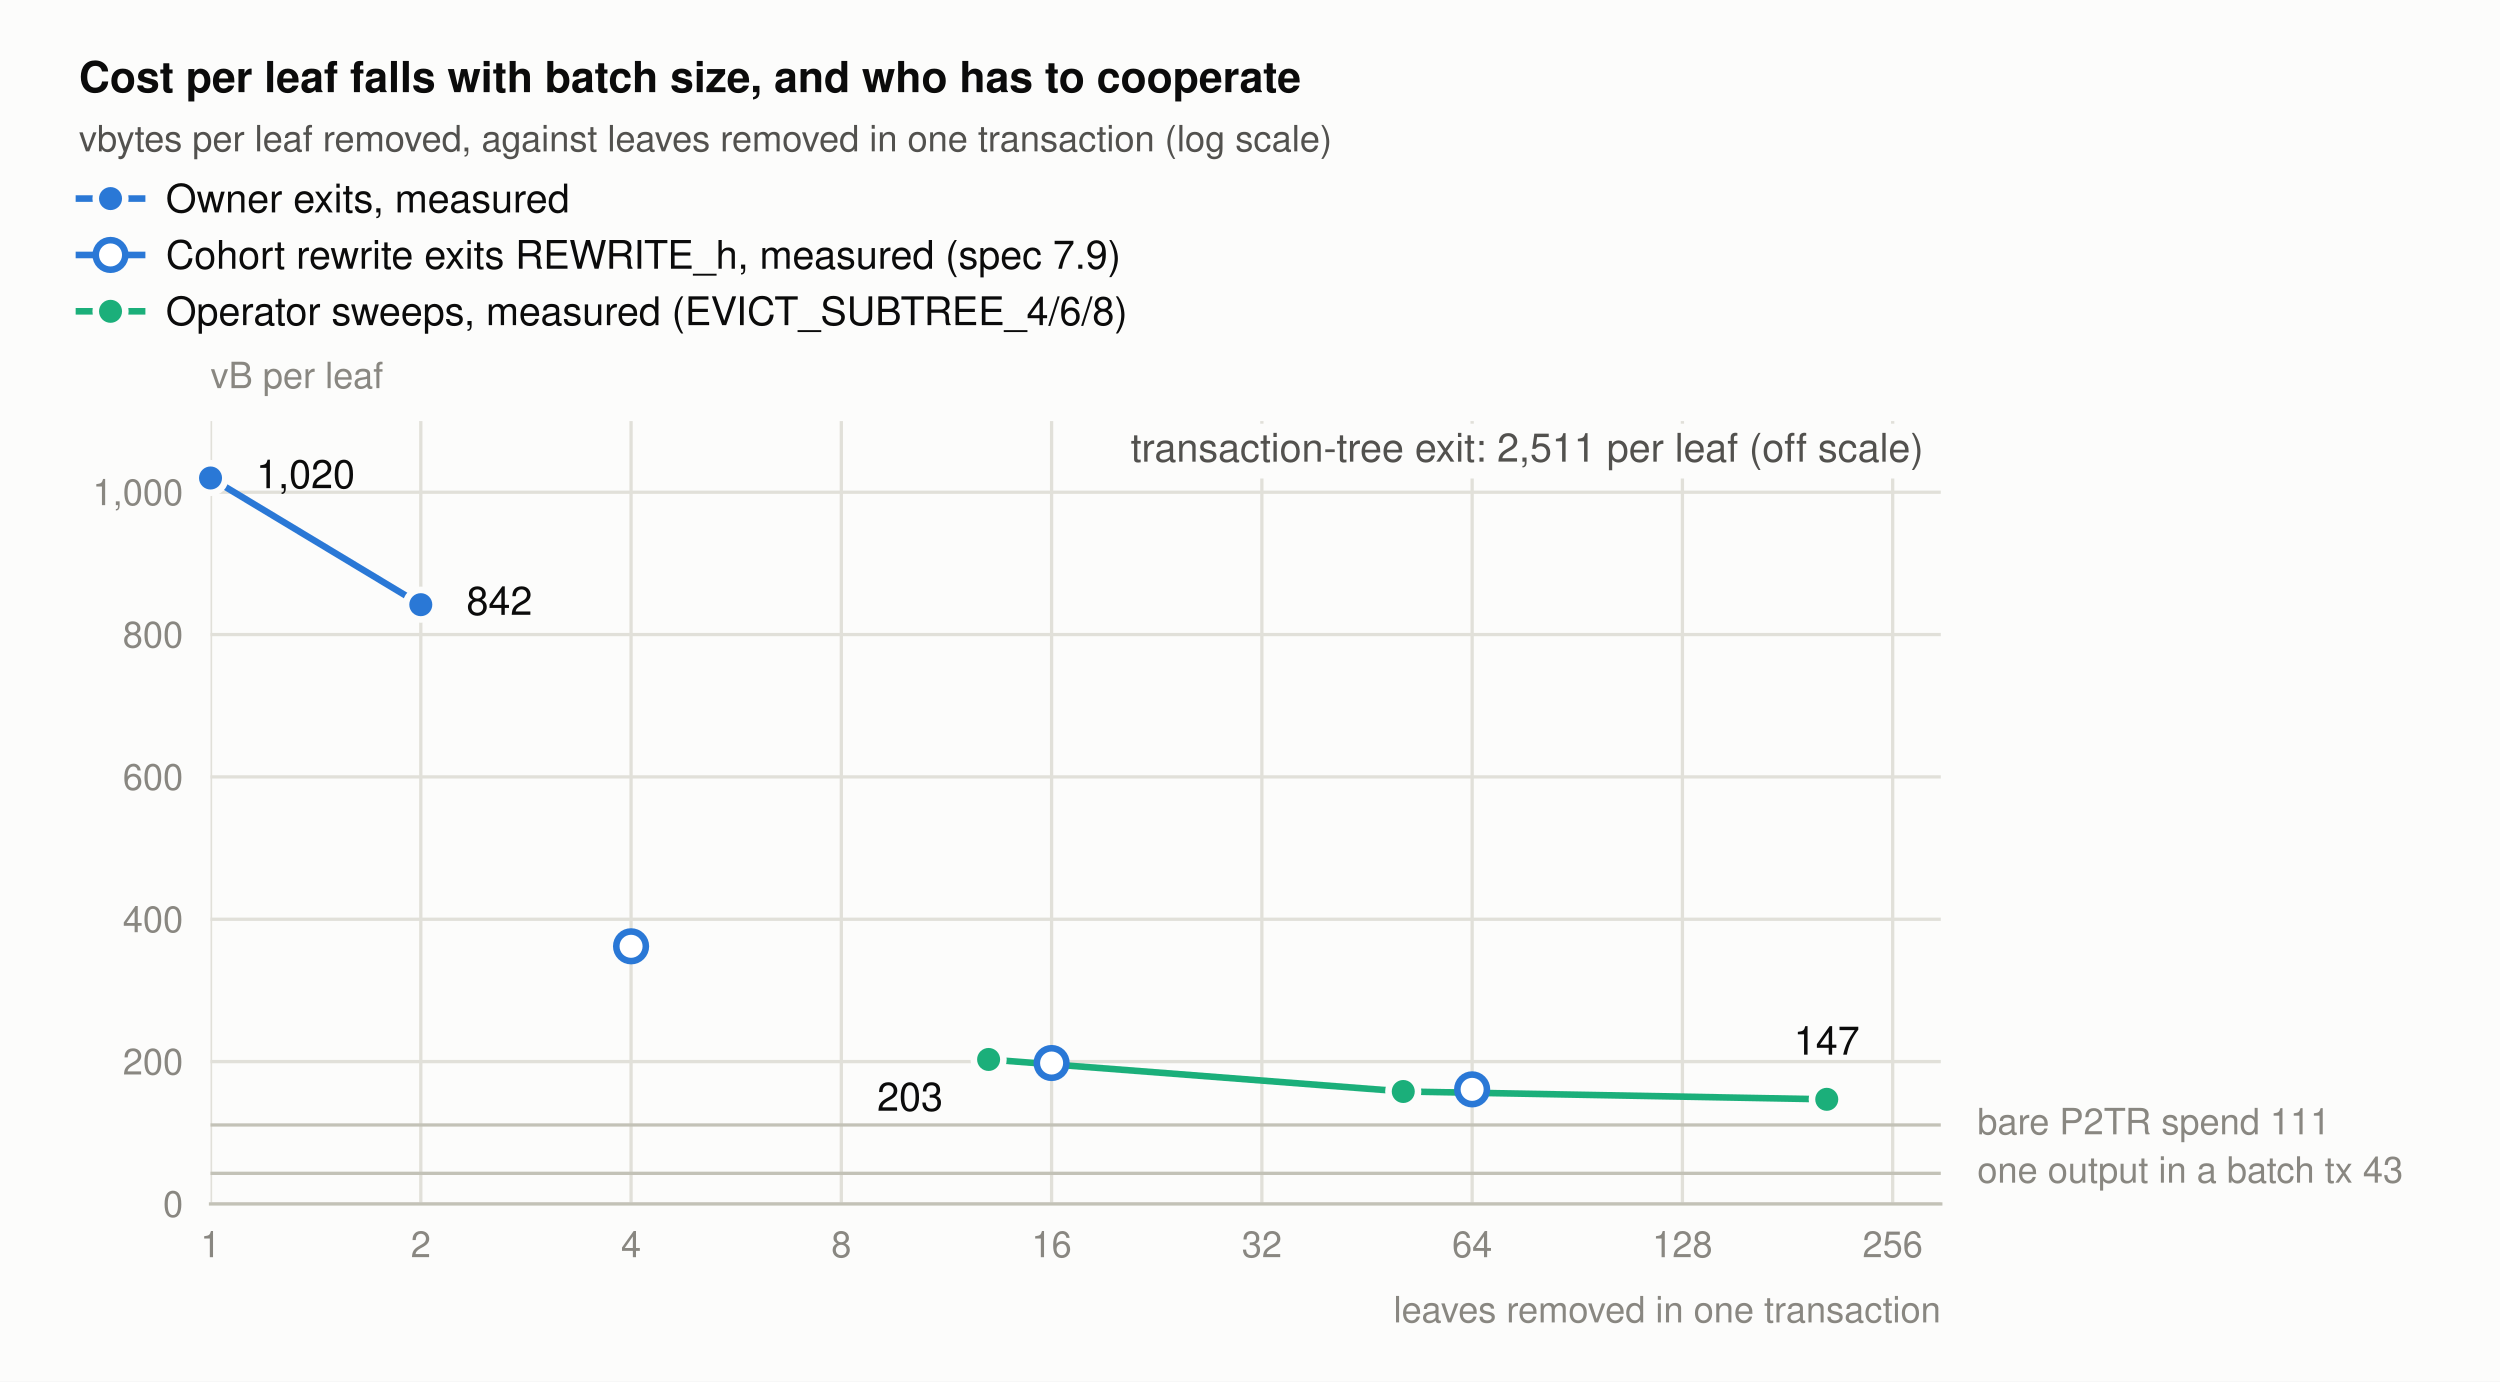
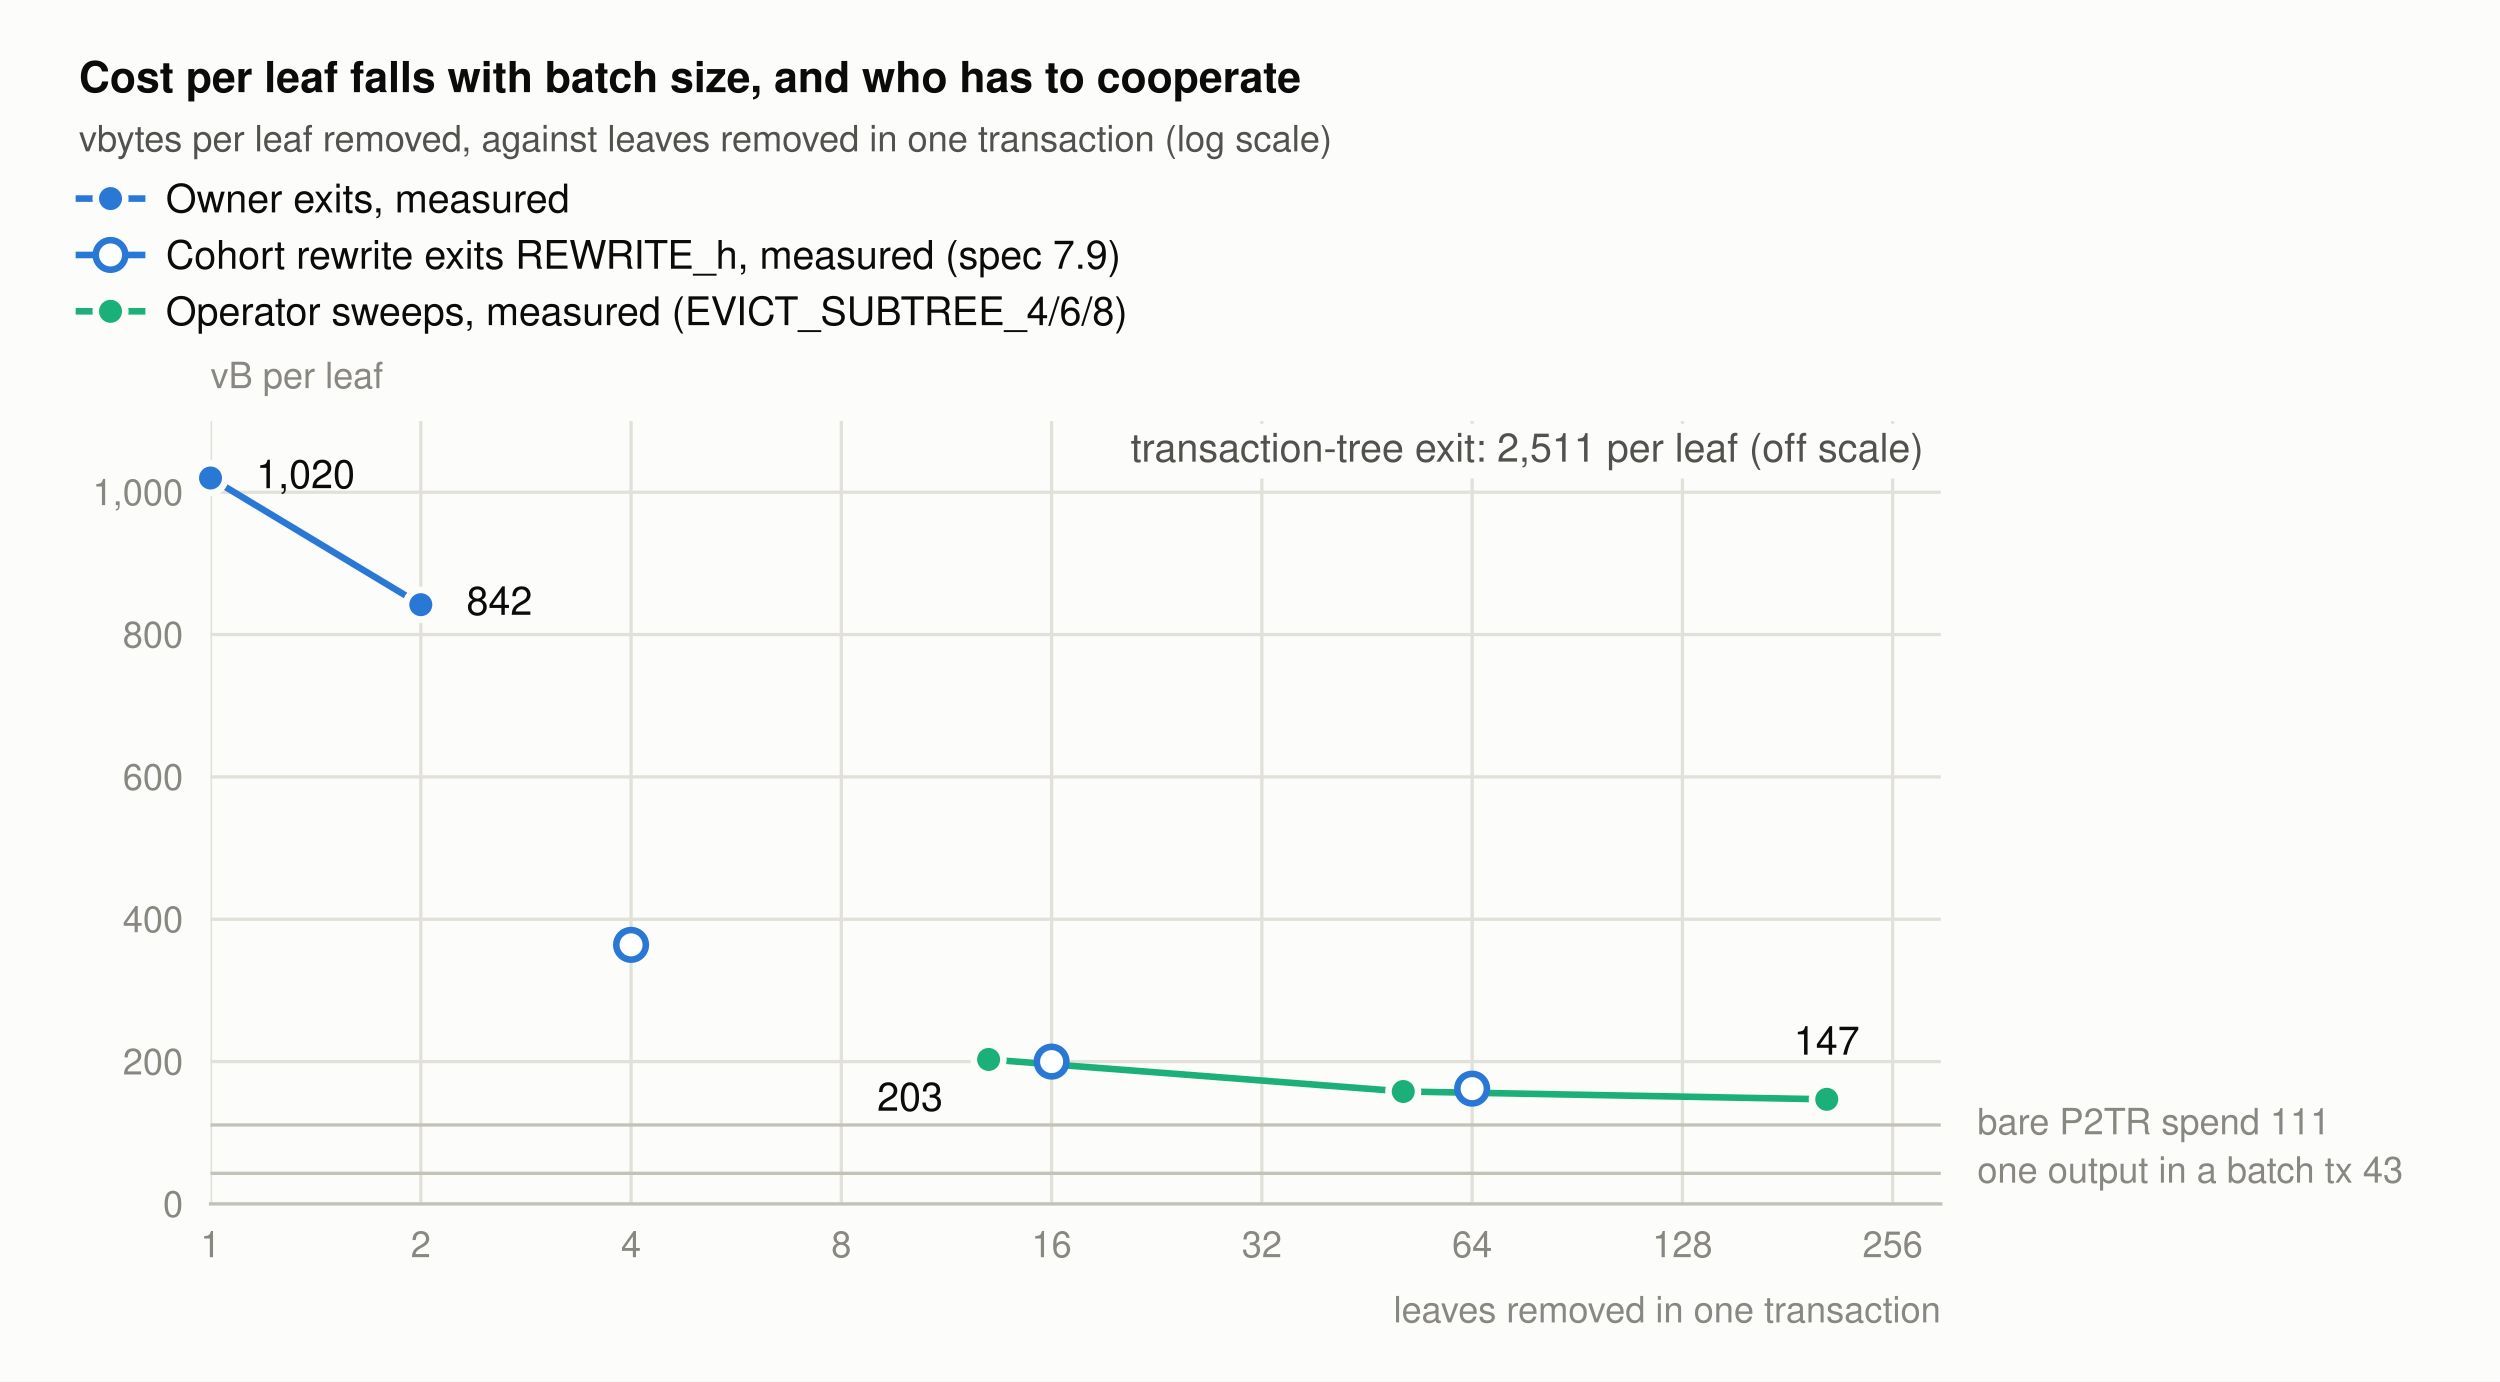
<svg xmlns="http://www.w3.org/2000/svg" xmlns:xlink="http://www.w3.org/1999/xlink" width="547.2pt" height="302.4pt" viewBox="0 0 547.2 302.4" version="1.1">
  <defs>
    <style type="text/css">*{stroke-linejoin: round; stroke-linecap: butt}</style>
  </defs>
  <g id="figure_1">
    <g id="patch_1">
      <path d="M 0 302.4  L 547.2 302.4  L 547.2 0  L 0 0  z " style="fill: #fcfcfb" />
    </g>
    <g id="axes_1">
      <g id="patch_2">
        <path d="M 46.08 263.52  L 424.8 263.52  L 424.8 92.16  L 46.08 92.16  z " style="fill: #fcfcfb" />
      </g>
      <g id="matplotlib.axis_1">
        <g id="xtick_1">
          <g id="line2d_1">
            <path d="M 46.08 263.52  L 46.08 92.16  " clip-path="url(#pd9cad47e11)" style="fill: none; stroke: #e1e0d9; stroke-width: 0.72; stroke-linecap: square" />
          </g>
          <g id="line2d_2" />
          <g id="text_1">
            <text style="font-size: 7.92px; font-family: 'Helvetica Neue', 'Helvetica', 'Arial', 'DejaVu Sans', sans-serif; text-anchor: middle; fill: #898781" x="46.08" y="275.175" transform="rotate(-0 46.08 275.1754)">1</text>
          </g>
        </g>
        <g id="xtick_2">
          <g id="line2d_3">
            <path d="M 92.104 263.52  L 92.104 92.16  " clip-path="url(#pd9cad47e11)" style="fill: none; stroke: #e1e0d9; stroke-width: 0.72; stroke-linecap: square" />
          </g>
          <g id="line2d_4" />
          <g id="text_2">
            <text style="font-size: 7.92px; font-family: 'Helvetica Neue', 'Helvetica', 'Arial', 'DejaVu Sans', sans-serif; text-anchor: middle; fill: #898781" x="92.104" y="275.175" transform="rotate(-0 92.10362 275.1754)">2</text>
          </g>
        </g>
        <g id="xtick_3">
          <g id="line2d_5">
            <path d="M 138.127 263.52  L 138.127 92.16  " clip-path="url(#pd9cad47e11)" style="fill: none; stroke: #e1e0d9; stroke-width: 0.72; stroke-linecap: square" />
          </g>
          <g id="line2d_6" />
          <g id="text_3">
            <text style="font-size: 7.92px; font-family: 'Helvetica Neue', 'Helvetica', 'Arial', 'DejaVu Sans', sans-serif; text-anchor: middle; fill: #898781" x="138.127" y="275.175" transform="rotate(-0 138.1272 275.1754)">4</text>
          </g>
        </g>
        <g id="xtick_4">
          <g id="line2d_7">
            <path d="M 184.151 263.52  L 184.151 92.16  " clip-path="url(#pd9cad47e11)" style="fill: none; stroke: #e1e0d9; stroke-width: 0.72; stroke-linecap: square" />
          </g>
          <g id="line2d_8" />
          <g id="text_4">
            <text style="font-size: 7.92px; font-family: 'Helvetica Neue', 'Helvetica', 'Arial', 'DejaVu Sans', sans-serif; text-anchor: middle; fill: #898781" x="184.151" y="275.175" transform="rotate(-0 184.1509 275.1754)">8</text>
          </g>
        </g>
        <g id="xtick_5">
          <g id="line2d_9">
            <path d="M 230.174 263.52  L 230.174 92.16  " clip-path="url(#pd9cad47e11)" style="fill: none; stroke: #e1e0d9; stroke-width: 0.72; stroke-linecap: square" />
          </g>
          <g id="line2d_10" />
          <g id="text_5">
            <text style="font-size: 7.92px; font-family: 'Helvetica Neue', 'Helvetica', 'Arial', 'DejaVu Sans', sans-serif; text-anchor: middle; fill: #898781" x="230.174" y="275.175" transform="rotate(-0 230.1745 275.1754)">16</text>
          </g>
        </g>
        <g id="xtick_6">
          <g id="line2d_11">
            <path d="M 276.198 263.52  L 276.198 92.16  " clip-path="url(#pd9cad47e11)" style="fill: none; stroke: #e1e0d9; stroke-width: 0.72; stroke-linecap: square" />
          </g>
          <g id="line2d_12" />
          <g id="text_6">
            <text style="font-size: 7.92px; font-family: 'Helvetica Neue', 'Helvetica', 'Arial', 'DejaVu Sans', sans-serif; text-anchor: middle; fill: #898781" x="276.198" y="275.175" transform="rotate(-0 276.1981 275.1754)">32</text>
          </g>
        </g>
        <g id="xtick_7">
          <g id="line2d_13">
            <path d="M 322.222 263.52  L 322.222 92.16  " clip-path="url(#pd9cad47e11)" style="fill: none; stroke: #e1e0d9; stroke-width: 0.72; stroke-linecap: square" />
          </g>
          <g id="line2d_14" />
          <g id="text_7">
            <text style="font-size: 7.92px; font-family: 'Helvetica Neue', 'Helvetica', 'Arial', 'DejaVu Sans', sans-serif; text-anchor: middle; fill: #898781" x="322.222" y="275.175" transform="rotate(-0 322.2217 275.1754)">64</text>
          </g>
        </g>
        <g id="xtick_8">
          <g id="line2d_15">
            <path d="M 368.245 263.52  L 368.245 92.16  " clip-path="url(#pd9cad47e11)" style="fill: none; stroke: #e1e0d9; stroke-width: 0.72; stroke-linecap: square" />
          </g>
          <g id="line2d_16" />
          <g id="text_8">
            <text style="font-size: 7.92px; font-family: 'Helvetica Neue', 'Helvetica', 'Arial', 'DejaVu Sans', sans-serif; text-anchor: middle; fill: #898781" x="368.245" y="275.175" transform="rotate(-0 368.2453 275.1754)">128</text>
          </g>
        </g>
        <g id="xtick_9">
          <g id="line2d_17">
            <path d="M 414.269 263.52  L 414.269 92.16  " clip-path="url(#pd9cad47e11)" style="fill: none; stroke: #e1e0d9; stroke-width: 0.72; stroke-linecap: square" />
          </g>
          <g id="line2d_18" />
          <g id="text_9">
            <text style="font-size: 7.92px; font-family: 'Helvetica Neue', 'Helvetica', 'Arial', 'DejaVu Sans', sans-serif; text-anchor: middle; fill: #898781" x="414.269" y="275.175" transform="rotate(-0 414.2689 275.1754)">256</text>
          </g>
        </g>
      </g>
      <g id="matplotlib.axis_2">
        <g id="ytick_1">
          <g id="line2d_19">
            <path d="M 46.08 263.52  L 424.8 263.52  " clip-path="url(#pd9cad47e11)" style="fill: none; stroke: #e1e0d9; stroke-width: 0.72; stroke-linecap: square" />
          </g>
          <g id="line2d_20" />
          <g id="text_10">
            <text style="font-size: 7.92px; font-family: 'Helvetica Neue', 'Helvetica', 'Arial', 'DejaVu Sans', sans-serif; text-anchor: end; fill: #898781" x="40.08" y="266.348" transform="rotate(-0 40.08 266.3477)">0</text>
          </g>
        </g>
        <g id="ytick_2">
          <g id="line2d_21">
            <path d="M 46.08 232.364  L 424.8 232.364  " clip-path="url(#pd9cad47e11)" style="fill: none; stroke: #e1e0d9; stroke-width: 0.72; stroke-linecap: square" />
          </g>
          <g id="line2d_22" />
          <g id="text_11">
            <text style="font-size: 7.92px; font-family: 'Helvetica Neue', 'Helvetica', 'Arial', 'DejaVu Sans', sans-serif; text-anchor: end; fill: #898781" x="40.08" y="235.191" transform="rotate(-0 40.08 235.1913)">200</text>
          </g>
        </g>
        <g id="ytick_3">
          <g id="line2d_23">
            <path d="M 46.08 201.207  L 424.8 201.207  " clip-path="url(#pd9cad47e11)" style="fill: none; stroke: #e1e0d9; stroke-width: 0.72; stroke-linecap: square" />
          </g>
          <g id="line2d_24" />
          <g id="text_12">
            <text style="font-size: 7.92px; font-family: 'Helvetica Neue', 'Helvetica', 'Arial', 'DejaVu Sans', sans-serif; text-anchor: end; fill: #898781" x="40.08" y="204.035" transform="rotate(-0 40.08 204.035)">400</text>
          </g>
        </g>
        <g id="ytick_4">
          <g id="line2d_25">
            <path d="M 46.08 170.051  L 424.8 170.051  " clip-path="url(#pd9cad47e11)" style="fill: none; stroke: #e1e0d9; stroke-width: 0.72; stroke-linecap: square" />
          </g>
          <g id="line2d_26" />
          <g id="text_13">
            <text style="font-size: 7.92px; font-family: 'Helvetica Neue', 'Helvetica', 'Arial', 'DejaVu Sans', sans-serif; text-anchor: end; fill: #898781" x="40.08" y="172.879" transform="rotate(-0 40.08 172.8786)">600</text>
          </g>
        </g>
        <g id="ytick_5">
          <g id="line2d_27">
            <path d="M 46.08 138.895  L 424.8 138.895  " clip-path="url(#pd9cad47e11)" style="fill: none; stroke: #e1e0d9; stroke-width: 0.72; stroke-linecap: square" />
          </g>
          <g id="line2d_28" />
          <g id="text_14">
            <text style="font-size: 7.92px; font-family: 'Helvetica Neue', 'Helvetica', 'Arial', 'DejaVu Sans', sans-serif; text-anchor: end; fill: #898781" x="40.08" y="141.722" transform="rotate(-0 40.08 141.7222)">800</text>
          </g>
        </g>
        <g id="ytick_6">
          <g id="line2d_29">
            <path d="M 46.08 107.738  L 424.8 107.738  " clip-path="url(#pd9cad47e11)" style="fill: none; stroke: #e1e0d9; stroke-width: 0.72; stroke-linecap: square" />
          </g>
          <g id="line2d_30" />
          <g id="text_15">
            <text style="font-size: 7.92px; font-family: 'Helvetica Neue', 'Helvetica', 'Arial', 'DejaVu Sans', sans-serif; text-anchor: end; fill: #898781" x="40.08" y="110.566" transform="rotate(-0 40.08 110.5659)">1,000</text>
          </g>
        </g>
      </g>
      <g id="line2d_31">
        <path d="M 46.08 246.228  L 424.8 246.228  " clip-path="url(#pd9cad47e11)" style="fill: none; stroke: #c3c2b7; stroke-width: 0.72; stroke-linecap: square" />
      </g>
      <g id="line2d_32">
        <path d="M 46.08 256.821  L 424.8 256.821  " clip-path="url(#pd9cad47e11)" style="fill: none; stroke: #c3c2b7; stroke-width: 0.72; stroke-linecap: square" />
      </g>
      <g id="patch_3">
        <path d="M 46.08 263.52  L 424.8 263.52  " style="fill: none; stroke: #c3c2b7; stroke-width: 0.72; stroke-linejoin: miter; stroke-linecap: square" />
      </g>
      <g id="text_16">
        <text style="font-size: 7.92px; font-family: 'Helvetica Neue', 'Helvetica', 'Arial', 'DejaVu Sans', sans-serif; text-anchor: start; fill: #898781" x="432.8" y="248.276" transform="rotate(-0 432.8 248.2757)">bare P2TR spend 111</text>
      </g>
      <g id="text_17">
        <text style="font-size: 7.92px; font-family: 'Helvetica Neue', 'Helvetica', 'Arial', 'DejaVu Sans', sans-serif; text-anchor: start; fill: #898781" x="432.8" y="258.869" transform="rotate(-0 432.8 258.8688)">one output in a batch tx 43</text>
      </g>
      <g id="text_18">
        <g id="patch_4">
          <path d="M 244.758 104.735  L 423 104.735  L 423 92.743  L 244.758 92.743  z " style="fill: #fcfcfb" />
        </g>
        <text style="font-size: 8.64px; font-family: 'Helvetica Neue', 'Helvetica', 'Arial', 'DejaVu Sans', sans-serif; text-anchor: end; fill: #52514e" x="421.013" y="101.046" transform="rotate(-0 421.0128 101.0457)">transaction-tree exit: 2,511 per leaf (off scale)</text>
      </g>
      <g id="line2d_33">
        <path d="M 216.388 231.896  L 307.146 238.906  L 399.841 240.62  " clip-path="url(#pd9cad47e11)" style="fill: none; stroke: #1baf7a; stroke-width: 1.44; stroke-linecap: round" />
      </g>
      <g id="line2d_34">
        <path d="M 46.08 104.623  L 92.104 132.352  " clip-path="url(#pd9cad47e11)" style="fill: none; stroke: #2a78d6; stroke-width: 1.44; stroke-linecap: round" />
      </g>
      <g id="text_19">
        <text style="font-size: 8.64px; font-family: 'Helvetica Neue', 'Helvetica', 'Arial', 'DejaVu Sans', sans-serif; text-anchor: start; fill: #0b0b0b" x="56.08" y="106.856" transform="rotate(-0 56.08 106.8561)">1,020</text>
      </g>
      <g id="text_20">
        <text style="font-size: 8.64px; font-family: 'Helvetica Neue', 'Helvetica', 'Arial', 'DejaVu Sans', sans-serif; text-anchor: start; fill: #0b0b0b" x="102.104" y="134.585" transform="rotate(-0 102.1036 134.5853)">842</text>
      </g>
      <g id="text_21">
        <text style="font-size: 8.64px; font-family: 'Helvetica Neue', 'Helvetica', 'Arial', 'DejaVu Sans', sans-serif; text-anchor: end; fill: #0b0b0b" x="206.388" y="243.13" transform="rotate(-0 206.3876 243.1299)">203</text>
      </g>
      <g id="text_22">
        <text style="font-size: 8.64px; font-family: 'Helvetica Neue', 'Helvetica', 'Arial', 'DejaVu Sans', sans-serif; text-anchor: middle; fill: #0b0b0b" x="399.841" y="230.854" transform="rotate(-0 399.8406 230.8536)">147</text>
      </g>
      <g id="line2d_35">
        <defs>
          <path id="m87397ed6df" d="M 0 3.24  C 0.859 3.24 1.683 2.899 2.291 2.291  C 2.899 1.683 3.24 0.859 3.24 0  C 3.24 -0.859 2.899 -1.683 2.291 -2.291  C 1.683 -2.899 0.859 -3.24 0 -3.24  C -0.859 -3.24 -1.683 -2.899 -2.291 -2.291  C -2.899 -1.683 -3.24 -0.859 -3.24 0  C -3.24 0.859 -2.899 1.683 -2.291 2.291  C -1.683 2.899 -0.859 3.24 0 3.24  z " style="stroke: #fcfcfb; stroke-width: 1.44" />
        </defs>
        <g>
          <use xlink:href="#m87397ed6df" x="216.388" y="231.896" style="fill: #1baf7a; stroke: #fcfcfb; stroke-width: 1.44" />
          <use xlink:href="#m87397ed6df" x="307.146" y="238.906" style="fill: #1baf7a; stroke: #fcfcfb; stroke-width: 1.44" />
          <use xlink:href="#m87397ed6df" x="399.841" y="240.62" style="fill: #1baf7a; stroke: #fcfcfb; stroke-width: 1.44" />
        </g>
      </g>
      <g id="line2d_36">
        <defs>
          <path id="mdf79b5d5d5" d="M 0 3.24  C 0.859 3.24 1.683 2.899 2.291 2.291  C 2.899 1.683 3.24 0.859 3.24 0  C 3.24 -0.859 2.899 -1.683 2.291 -2.291  C 1.683 -2.899 0.859 -3.24 0 -3.24  C -0.859 -3.24 -1.683 -2.899 -2.291 -2.291  C -2.899 -1.683 -3.24 -0.859 -3.24 0  C -3.24 0.859 -2.899 1.683 -2.291 2.291  C -1.683 2.899 -0.859 3.24 0 3.24  z " style="stroke: #2a78d6; stroke-width: 1.44" />
        </defs>
        <g>
-           <use xlink:href="#mdf79b5d5d5" x="138.127" y="207.127" style="fill: #ffffff; stroke: #2a78d6; stroke-width: 1.44" />
-           <use xlink:href="#mdf79b5d5d5" x="230.174" y="232.675" style="fill: #ffffff; stroke: #2a78d6; stroke-width: 1.44" />
-           <use xlink:href="#mdf79b5d5d5" x="322.222" y="238.439" style="fill: #ffffff; stroke: #2a78d6; stroke-width: 1.44" />
+           <use xlink:href="#mdf79b5d5d5" x="138.127" y="206.815" style="fill: #ffffff; stroke: #2a78d6; stroke-width: 1.44" />
+           <use xlink:href="#mdf79b5d5d5" x="230.174" y="232.364" style="fill: #ffffff; stroke: #2a78d6; stroke-width: 1.44" />
+           <use xlink:href="#mdf79b5d5d5" x="322.222" y="238.283" style="fill: #ffffff; stroke: #2a78d6; stroke-width: 1.44" />
        </g>
      </g>
      <g id="line2d_37">
        <defs>
          <path id="m91e511d111" d="M 0 3.24  C 0.859 3.24 1.683 2.899 2.291 2.291  C 2.899 1.683 3.24 0.859 3.24 0  C 3.24 -0.859 2.899 -1.683 2.291 -2.291  C 1.683 -2.899 0.859 -3.24 0 -3.24  C -0.859 -3.24 -1.683 -2.899 -2.291 -2.291  C -2.899 -1.683 -3.24 -0.859 -3.24 0  C -3.24 0.859 -2.899 1.683 -2.291 2.291  C -1.683 2.899 -0.859 3.24 0 3.24  z " style="stroke: #fcfcfb; stroke-width: 1.44" />
        </defs>
        <g>
          <use xlink:href="#m91e511d111" x="46.08" y="104.623" style="fill: #2a78d6; stroke: #fcfcfb; stroke-width: 1.44" />
          <use xlink:href="#m91e511d111" x="92.104" y="132.352" style="fill: #2a78d6; stroke: #fcfcfb; stroke-width: 1.44" />
        </g>
      </g>
    </g>
    <g id="text_23">
      <text style="font-weight: 600; font-size: 9.36px; font-family: 'Helvetica Neue', 'Helvetica', 'Arial', 'DejaVu Sans', sans-serif; text-anchor: start; fill: #0b0b0b" x="17.28" y="20.16" transform="rotate(-0 17.28 20.16)">Cost per leaf falls with batch size, and who has to cooperate</text>
    </g>
    <g id="text_24">
      <text style="font-size: 7.92px; font-family: 'Helvetica Neue', 'Helvetica', 'Arial', 'DejaVu Sans', sans-serif; text-anchor: start; fill: #52514e" x="17.28" y="33.12" transform="rotate(-0 17.28 33.12)">vbytes per leaf removed, against leaves removed in one transaction (log scale)</text>
    </g>
    <g id="text_25">
      <text style="font-size: 7.92px; font-family: 'Helvetica Neue', 'Helvetica', 'Arial', 'DejaVu Sans', sans-serif; text-anchor: end; fill: #898781" x="424.8" y="289.44" transform="rotate(-0 424.8 289.44)">leaves removed in one transaction</text>
    </g>
    <g id="text_26">
      <text style="font-size: 7.92px; font-family: 'Helvetica Neue', 'Helvetica', 'Arial', 'DejaVu Sans', sans-serif; text-anchor: start; fill: #898781" x="46.08" y="84.96" transform="rotate(-0 46.08 84.96)">vB per leaf</text>
    </g>
    <g id="legend_1">
      <g id="line2d_38">
        <path d="M 17.28 43.465  L 24.192 43.465  L 31.104 43.465  " style="fill: none; stroke: #2a78d6; stroke-width: 1.44; stroke-linecap: square" />
        <g>
          <use xlink:href="#m91e511d111" x="24.192" y="43.465" style="fill: #2a78d6; stroke: #fcfcfb; stroke-width: 1.44" />
        </g>
      </g>
      <g id="text_27">
        <text style="font-size: 8.64px; font-family: 'Helvetica Neue', 'Helvetica', 'Arial', 'DejaVu Sans', sans-serif; text-anchor: start; fill: #0b0b0b" x="36.288" y="46.489" transform="rotate(-0 36.288 46.4895)">Owner exits, measured</text>
      </g>
      <g id="line2d_39">
        <path d="M 17.28 55.803  L 24.192 55.803  L 31.104 55.803  " style="fill: none; stroke: #2a78d6; stroke-width: 1.44; stroke-linecap: square" />
        <g>
          <use xlink:href="#mdf79b5d5d5" x="24.192" y="55.803" style="fill: #ffffff; stroke: #2a78d6; stroke-width: 1.44" />
        </g>
      </g>
      <g id="text_28">
        <text style="font-size: 8.64px; font-family: 'Helvetica Neue', 'Helvetica', 'Arial', 'DejaVu Sans', sans-serif; text-anchor: start; fill: #0b0b0b" x="36.288" y="58.827" transform="rotate(-0 36.288 58.82715)">Cohort rewrite exits REWRITE_h, measured (spec 7.9)</text>
      </g>
      <g id="line2d_40">
        <path d="M 17.28 68.141  L 24.192 68.141  L 31.104 68.141  " style="fill: none; stroke: #1baf7a; stroke-width: 1.44; stroke-linecap: square" />
        <g>
          <use xlink:href="#m87397ed6df" x="24.192" y="68.141" style="fill: #1baf7a; stroke: #fcfcfb; stroke-width: 1.44" />
        </g>
      </g>
      <g id="text_29">
        <text style="font-size: 8.64px; font-family: 'Helvetica Neue', 'Helvetica', 'Arial', 'DejaVu Sans', sans-serif; text-anchor: start; fill: #0b0b0b" x="36.288" y="71.165" transform="rotate(-0 36.288 71.1648)">Operator sweeps, measured (EVICT_SUBTREE_4/6/8)</text>
      </g>
    </g>
  </g>
  <defs>
    <clipPath id="pd9cad47e11">
      <rect x="46.08" y="92.16" width="378.72" height="171.36" />
    </clipPath>
  </defs>
</svg>
